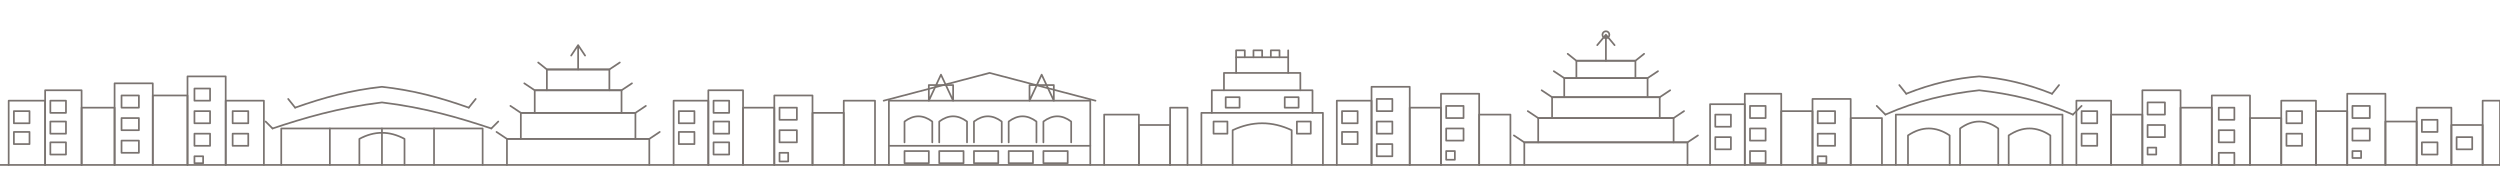
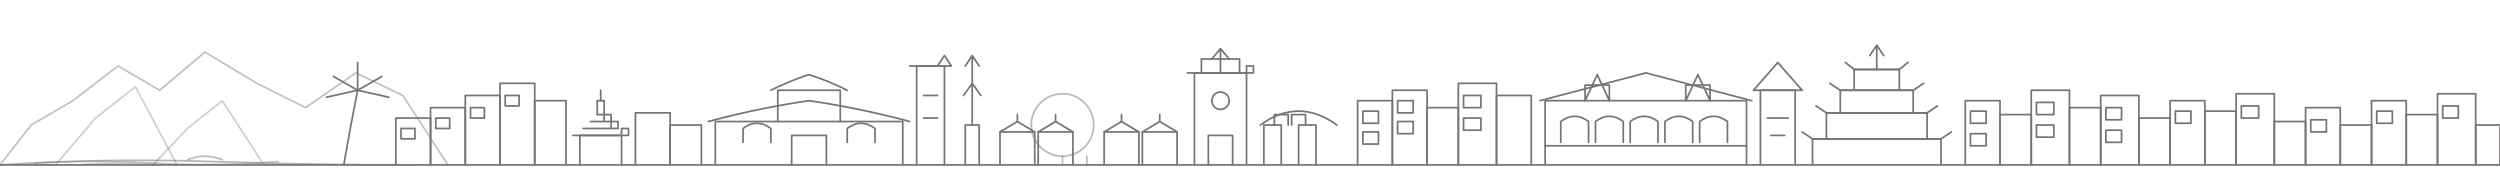
<svg xmlns="http://www.w3.org/2000/svg" viewBox="0 0 1440 100" aria-hidden="true" focusable="false">
  <g fill="none" stroke="#6B6460" stroke-width="1" stroke-linecap="round" stroke-linejoin="round" opacity="0.9">
    <line x1="0" y1="95" x2="1440" y2="95" />
-     <path d="M5,95V58H26V95" />
-     <path d="M26,95V52H47V95" />
-     <path d="M47,95V62H66V95" />
-     <path d="M66,95V48H88V95" />
-     <path d="M88,95V55H108V95" />
-     <path d="M108,95V44H130V95" />
-     <path d="M130,95V58H152V95" />
-     <rect x="8" y="64" width="9" height="7" />
-     <rect x="8" y="76" width="9" height="7" />
-     <rect x="29" y="58" width="9" height="7" />
-     <rect x="29" y="70" width="9" height="7" />
-     <rect x="29" y="82" width="9" height="7" />
-     <rect x="70" y="55" width="10" height="7" />
-     <rect x="70" y="68" width="10" height="7" />
-     <rect x="70" y="81" width="10" height="7" />
-     <rect x="112" y="51" width="9" height="7" />
-     <rect x="112" y="64" width="9" height="7" />
-     <rect x="112" y="77" width="9" height="7" />
-     <rect x="112" y="90" width="5" height="4" />
-     <rect x="134" y="64" width="9" height="7" />
-     <rect x="134" y="77" width="9" height="7" />
-     <path d="M162,95V74H278V95" />
-     <path d="M157,74C175,68 195,62 220,59C245,62 265,68 283,74" />
-     <path d="M170,62C187,56 202,52 220,50C238,52 253,56 270,62" />
-     <path d="M157,74L153,70" />
-     <path d="M283,74L287,70" />
-     <path d="M170,62L166,57" />
-     <path d="M270,62L274,57" />
-     <line x1="190" y1="95" x2="190" y2="74" />
-     <line x1="220" y1="95" x2="220" y2="74" />
-     <line x1="250" y1="95" x2="250" y2="74" />
-     <path d="M207,95V80Q220,73 233,80V95" />
-     <path d="M292,95V80H374V95" />
-     <path d="M286,76L292,80H374L380,76" />
-     <path d="M300,80V65H366V80" />
-     <path d="M294,61L300,65H366L372,61" />
-     <path d="M308,65V52H358V65" />
-     <path d="M302,48L308,52H358L364,48" />
-     <path d="M315,52V40H351V52" />
-     <path d="M310,36L315,40H351L357,36" />
-     <path d="M333,40V26M329,32L333,26L337,32" />
-     <path d="M388,95V58H408V95" />
-     <path d="M408,95V52H428V95" />
-     <path d="M428,95V62H446V95" />
-     <path d="M446,95V55H468V95" />
-     <path d="M468,95V65H486V95" />
-     <path d="M486,95V58H504V95" />
-     <rect x="391" y="64" width="9" height="7" />
-     <rect x="391" y="76" width="9" height="7" />
-     <rect x="411" y="58" width="9" height="7" />
-     <rect x="411" y="70" width="9" height="7" />
-     <rect x="411" y="82" width="9" height="7" />
-     <rect x="449" y="62" width="10" height="7" />
-     <rect x="449" y="75" width="10" height="7" />
-     <rect x="449" y="88" width="5" height="5" />
-     <path d="M512,95V58H628V95" />
-     <path d="M509,58L570,42L631,58" />
-     <path d="M535,58V49H549V58L542,43Z" />
-     <path d="M593,58V49H607V58L600,43Z" />
-     <path d="M521,82V70Q529,64 537,70V82" />
-     <path d="M541,82V70Q549,64 557,70V82" />
-     <path d="M561,82V70Q569,64 577,70V82" />
-     <path d="M581,82V70Q589,64 597,70V82" />
-     <path d="M601,82V70Q609,64 617,70V82" />
-     <line x1="512" y1="84" x2="628" y2="84" />
-     <rect x="521" y="87" width="14" height="7" />
-     <rect x="541" y="87" width="14" height="7" />
-     <rect x="561" y="87" width="14" height="7" />
-     <rect x="581" y="87" width="14" height="7" />
-     <rect x="601" y="87" width="14" height="7" />
-     <path d="M636,95V66H656V95" />
-     <path d="M656,95V72H674V95" />
-     <path d="M674,95V62H684V95" />
-     <path d="M692,95V65H762V95" />
-     <path d="M698,65V52H756V65" />
-     <path d="M705,52V42H749V52" />
-     <path d="M712,42V33H742V42" />
-     <path d="M712,33V29H717V33M722,33V29H727V33M732,33V29H737V33M742,33V29" />
-     <path d="M710,95V75Q727,67 744,75V95" />
-     <rect x="699" y="70" width="8" height="7" />
-     <rect x="747" y="70" width="8" height="7" />
-     <rect x="706" y="56" width="8" height="6" />
-     <rect x="740" y="56" width="8" height="6" />
-     <path d="M770,95V58H790V95" />
-     <path d="M790,95V50H812V95" />
-     <path d="M812,95V62H830V95" />
-     <path d="M830,95V54H852V95" />
-     <path d="M852,95V66H870V95" />
-     <rect x="773" y="64" width="9" height="7" />
-     <rect x="773" y="76" width="9" height="7" />
-     <rect x="793" y="57" width="9" height="7" />
-     <rect x="793" y="70" width="9" height="7" />
-     <rect x="793" y="83" width="9" height="7" />
-     <rect x="833" y="61" width="10" height="7" />
-     <rect x="833" y="74" width="10" height="7" />
-     <rect x="833" y="87" width="5" height="5" />
-     <path d="M878,95V82H972V95" />
-     <path d="M872,78L878,82H972L978,78" />
-     <path d="M886,82V68H964V82" />
-     <path d="M880,64L886,68H964L970,64" />
-     <path d="M894,68V56H956V68" />
-     <path d="M888,52L894,56H956L962,52" />
-     <path d="M901,56V45H949V56" />
-     <path d="M895,41L901,45H949L955,41" />
-     <path d="M908,45V35H942V45" />
-     <path d="M903,31L908,35H942L947,31" />
-     <path d="M925,35V20M920,26L925,20L930,26" />
-     <circle cx="925" cy="20" r="2" />
-     <path d="M985,95V60H1005V95" />
-     <path d="M1005,95V54H1026V95" />
-     <path d="M1026,95V64H1044V95" />
-     <path d="M1044,95V57H1066V95" />
-     <path d="M1066,95V68H1084V95" />
-     <rect x="988" y="66" width="9" height="7" />
-     <rect x="988" y="79" width="9" height="7" />
-     <rect x="1008" y="61" width="9" height="7" />
-     <rect x="1008" y="74" width="9" height="7" />
-     <rect x="1008" y="87" width="9" height="7" />
-     <rect x="1047" y="64" width="10" height="7" />
-     <rect x="1047" y="77" width="10" height="7" />
-     <rect x="1047" y="90" width="5" height="4" />
-     <path d="M1092,95V66H1188V95" />
-     <path d="M1086,66C1104,58 1122,54 1140,52C1158,54 1176,58 1194,66" />
-     <path d="M1098,54C1113,48 1127,45 1140,44C1153,45 1167,48 1182,54" />
-     <path d="M1086,66L1081,61" />
-     <path d="M1194,66L1199,61" />
-     <path d="M1098,54L1094,49" />
-     <path d="M1182,54L1186,49" />
-     <path d="M1099,95V78Q1111,70 1123,78V95" />
-     <path d="M1129,95V74Q1140,66 1151,74V95" />
-     <path d="M1157,95V78Q1169,70 1181,78V95" />
-     <path d="M1196,95V58H1216V95" />
-     <path d="M1216,95V66H1234V95" />
-     <path d="M1234,95V52H1256V95" />
-     <path d="M1256,95V62H1274V95" />
-     <path d="M1274,95V55H1296V95" />
-     <path d="M1296,95V68H1314V95" />
-     <path d="M1314,95V58H1334V95" />
-     <path d="M1334,95V64H1352V95" />
-     <path d="M1352,95V54H1374V95" />
-     <path d="M1374,95V70H1392V95" />
-     <path d="M1392,95V62H1412V95" />
-     <path d="M1412,95V72H1430V95" />
-     <path d="M1430,95V58H1440V95" />
-     <rect x="1199" y="64" width="9" height="7" />
-     <rect x="1199" y="77" width="9" height="7" />
-     <rect x="1237" y="59" width="10" height="7" />
-     <rect x="1237" y="72" width="10" height="7" />
-     <rect x="1237" y="85" width="5" height="4" />
-     <rect x="1278" y="62" width="9" height="7" />
-     <rect x="1278" y="75" width="9" height="7" />
-     <rect x="1278" y="88" width="9" height="7" />
-     <rect x="1317" y="64" width="9" height="7" />
-     <rect x="1317" y="77" width="9" height="7" />
-     <rect x="1355" y="61" width="10" height="7" />
-     <rect x="1355" y="74" width="10" height="7" />
-     <rect x="1355" y="87" width="5" height="4" />
-     <rect x="1395" y="69" width="9" height="7" />
-     <rect x="1395" y="82" width="9" height="7" />
-     <rect x="1415" y="79" width="9" height="7" />
+     <path d="M0,95 L18,72 L42,58 L68,38 L92,52 L118,30 L148,48 L176,62 L205,42 L232,55 L258,95" opacity="0.45" />
+     <path d="M32,95 L55,68 L78,50 L102,95" opacity="0.35" />
+     <path d="M88,95 L108,74 L128,58 L152,95" opacity="0.35" />
+     <path d="M0,95 Q60,91 120,93 T240,95" opacity="0.55" />
+     <path d="M20,94 Q55,92 90,94 T160,93" opacity="0.4" />
+     <path d="M45,95 Q70,93 95,95" opacity="0.4" />
+     <path d="M108,92 Q118,88 128,92" opacity="0.5" />
+     <path d="M198,95 Q202,72 206,52" />
+     <path d="M206,52 L192,44 M206,52 L220,44 M206,52 L206,36 M206,52 L188,56 M206,52 L224,56" />
+     <path d="M228,95V68H248V95" />
+     <path d="M248,95V62H268V95" />
+     <path d="M268,95V55H288V95" />
+     <path d="M288,95V48H308V95" />
+     <path d="M308,95V58H326V95" />
+     <path d="M334,95V78H358V95" />
+     <path d="M330,78H362V74H358V78" />
+     <path d="M336,74H356V70H352V74" />
+     <path d="M340,70H352V66H348V70" />
+     <path d="M344,66H348V58H344V66" />
+     <path d="M346,58V52" />
+     <path d="M366,95V65H386V95" />
+     <path d="M386,95V72H404V95" />
+     <rect x="231" y="74" width="8" height="6" />
+     <rect x="251" y="68" width="8" height="6" />
+     <rect x="271" y="62" width="8" height="6" />
+     <rect x="291" y="55" width="8" height="6" />
+     <path d="M412,95V70H520V95" />
+     <path d="M408,70C430,64 452,60 466,58C480,60 502,64 524,70" />
+     <path d="M448,70V52H484V70" />
+     <path d="M444,52C456,46 466,43 466,43C466,43 476,46 488,52" />
+     <path d="M456,95V78H476V95" />
+     <path d="M428,82V74Q436,68 444,74V82" />
+     <path d="M488,82V74Q496,68 504,74V82" />
+     <path d="M528,95V38H544V95" />
+     <path d="M524,38H548L544,32L540,38" />
+     <path d="M532,55H540" />
+     <path d="M532,68H540" />
+     <path d="M556,95V72H564V95" />
+     <path d="M560,72V48M555,55L560,48L565,55" />
+     <path d="M560,48V32M556,38L560,32L564,38" />
+     <circle cx="612" cy="72" r="18" opacity="0.5" />
+     <line x1="612" y1="90" x2="612" y2="95" opacity="0.5" />
+     <line x1="598" y1="90" x2="598" y2="95" opacity="0.5" />
+     <line x1="626" y1="90" x2="626" y2="95" opacity="0.5" />
+     <path d="M576,95V76H596V95" />
+     <path d="M576,76L586,70L596,76" />
+     <path d="M598,95V76H618V95" />
+     <path d="M598,76L608,70L618,76" />
+     <path d="M636,95V76H656V95" />
+     <path d="M636,76L646,70L656,76" />
+     <path d="M658,95V76H678V95" />
+     <path d="M658,76L668,70L678,76" />
+     <line x1="586" y1="70" x2="586" y2="66" />
+     <line x1="608" y1="70" x2="608" y2="66" />
+     <line x1="646" y1="70" x2="646" y2="66" />
+     <line x1="668" y1="70" x2="668" y2="66" />
+     <path d="M688,95V42H718V95" />
+     <path d="M684,42H722V38H718V42" />
+     <path d="M692,42V34H714V42" />
+     <circle cx="703" cy="58" r="5" />
+     <path d="M703,42V28M698,34L703,28L708,34" />
+     <path d="M696,95V78H710V95" />
+     <path d="M728,95V72H738V95" />
+     <path d="M748,95V72H758V95" />
+     <path d="M726,72C734,66 742,64 748,64C754,64 762,66 770,72" />
+     <path d="M734,72V66H742V72" />
+     <path d="M744,72V66H752V72" />
+     <path d="M782,95V58H802V95" />
+     <path d="M802,95V52H822V95" />
+     <path d="M822,95V62H840V95" />
+     <path d="M840,95V48H862V95" />
+     <path d="M862,95V55H882V95" />
+     <rect x="785" y="64" width="9" height="7" />
+     <rect x="785" y="76" width="9" height="7" />
+     <rect x="805" y="58" width="9" height="7" />
+     <rect x="805" y="70" width="9" height="7" />
+     <rect x="843" y="55" width="10" height="7" />
+     <rect x="843" y="68" width="10" height="7" />
+     <path d="M890,95V58H1006V95" />
+     <path d="M887,58L948,42L1009,58" />
+     <path d="M913,58V49H927V58L920,43Z" />
+     <path d="M971,58V49H985V58L978,43Z" />
+     <path d="M899,82V70Q907,64 915,70V82" />
+     <path d="M919,82V70Q927,64 935,70V82" />
+     <path d="M939,82V70Q947,64 955,70V82" />
+     <path d="M959,82V70Q967,64 975,70V82" />
+     <path d="M979,82V70Q987,64 995,70V82" />
+     <line x1="890" y1="84" x2="1006" y2="84" />
+     <path d="M1014,95V52H1034V95" />
+     <path d="M1010,52H1038L1024,36L1010,52" />
+     <path d="M1018,68H1030" />
+     <path d="M1020,78H1028" />
+     <path d="M1044,95V80H1118V95" />
+     <path d="M1038,76L1044,80H1118L1124,76" />
+     <path d="M1052,80V65H1110V80" />
+     <path d="M1046,61L1052,65H1110L1116,61" />
+     <path d="M1060,65V52H1102V65" />
+     <path d="M1054,48L1060,52H1102L1108,48" />
+     <path d="M1068,52V40H1094V52" />
+     <path d="M1063,36L1068,40H1094L1099,36" />
+     <path d="M1081,40V26M1077,32L1081,26L1085,32" />
+     <path d="M1132,95V58H1152V95" />
+     <path d="M1152,95V66H1170V95" />
+     <path d="M1170,95V52H1192V95" />
+     <path d="M1192,95V62H1210V95" />
+     <path d="M1210,95V55H1232V95" />
+     <path d="M1232,95V68H1250V95" />
+     <path d="M1250,95V58H1270V95" />
+     <path d="M1270,95V64H1288V95" />
+     <path d="M1288,95V54H1310V95" />
+     <path d="M1310,95V70H1328V95" />
+     <path d="M1328,95V62H1348V95" />
+     <path d="M1348,95V72H1366V95" />
+     <path d="M1366,95V58H1386V95" />
+     <path d="M1386,95V66H1404V95" />
+     <path d="M1404,95V54H1426V95" />
+     <path d="M1426,95V72H1440V95" />
+     <rect x="1135" y="64" width="9" height="7" />
+     <rect x="1135" y="77" width="9" height="7" />
+     <rect x="1173" y="59" width="10" height="7" />
+     <rect x="1173" y="72" width="10" height="7" />
+     <rect x="1213" y="62" width="9" height="7" />
+     <rect x="1213" y="75" width="9" height="7" />
+     <rect x="1253" y="64" width="9" height="7" />
+     <rect x="1291" y="61" width="10" height="7" />
+     <rect x="1331" y="69" width="9" height="7" />
+     <rect x="1369" y="64" width="9" height="7" />
+     <rect x="1407" y="61" width="9" height="7" />
+     <path d="M1058,95V66H1152V95" opacity="0" />
  </g>
</svg>
